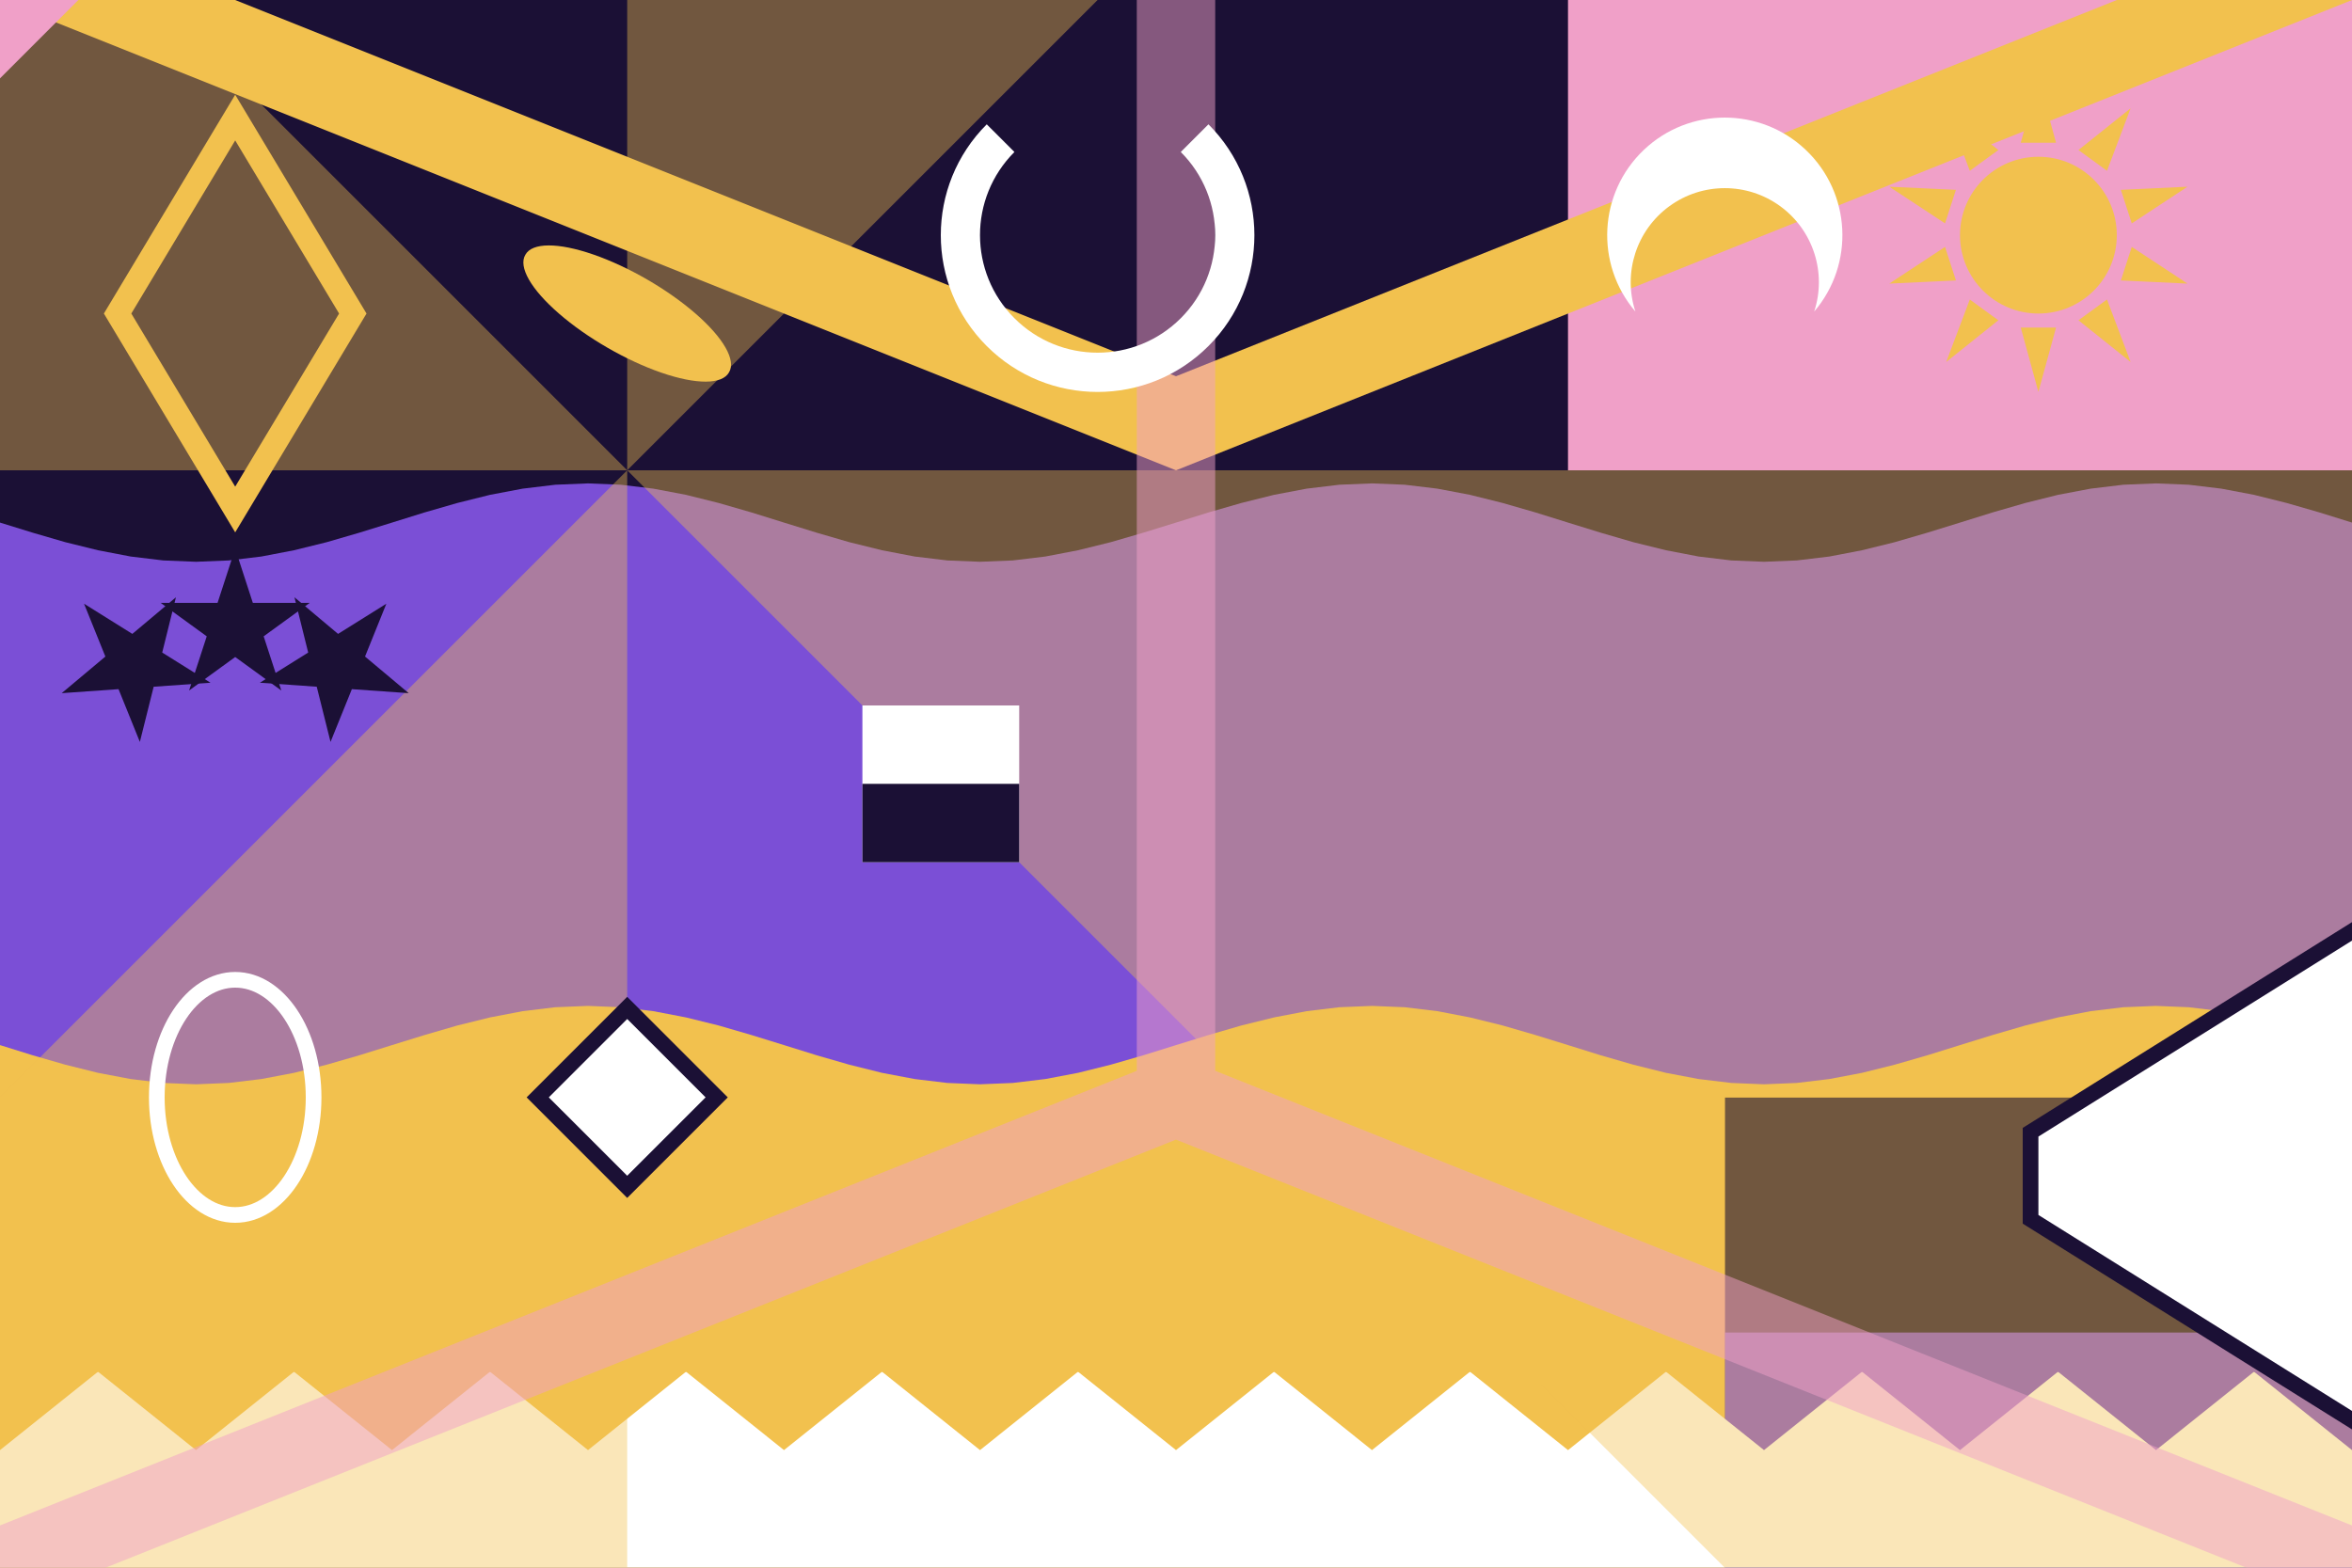
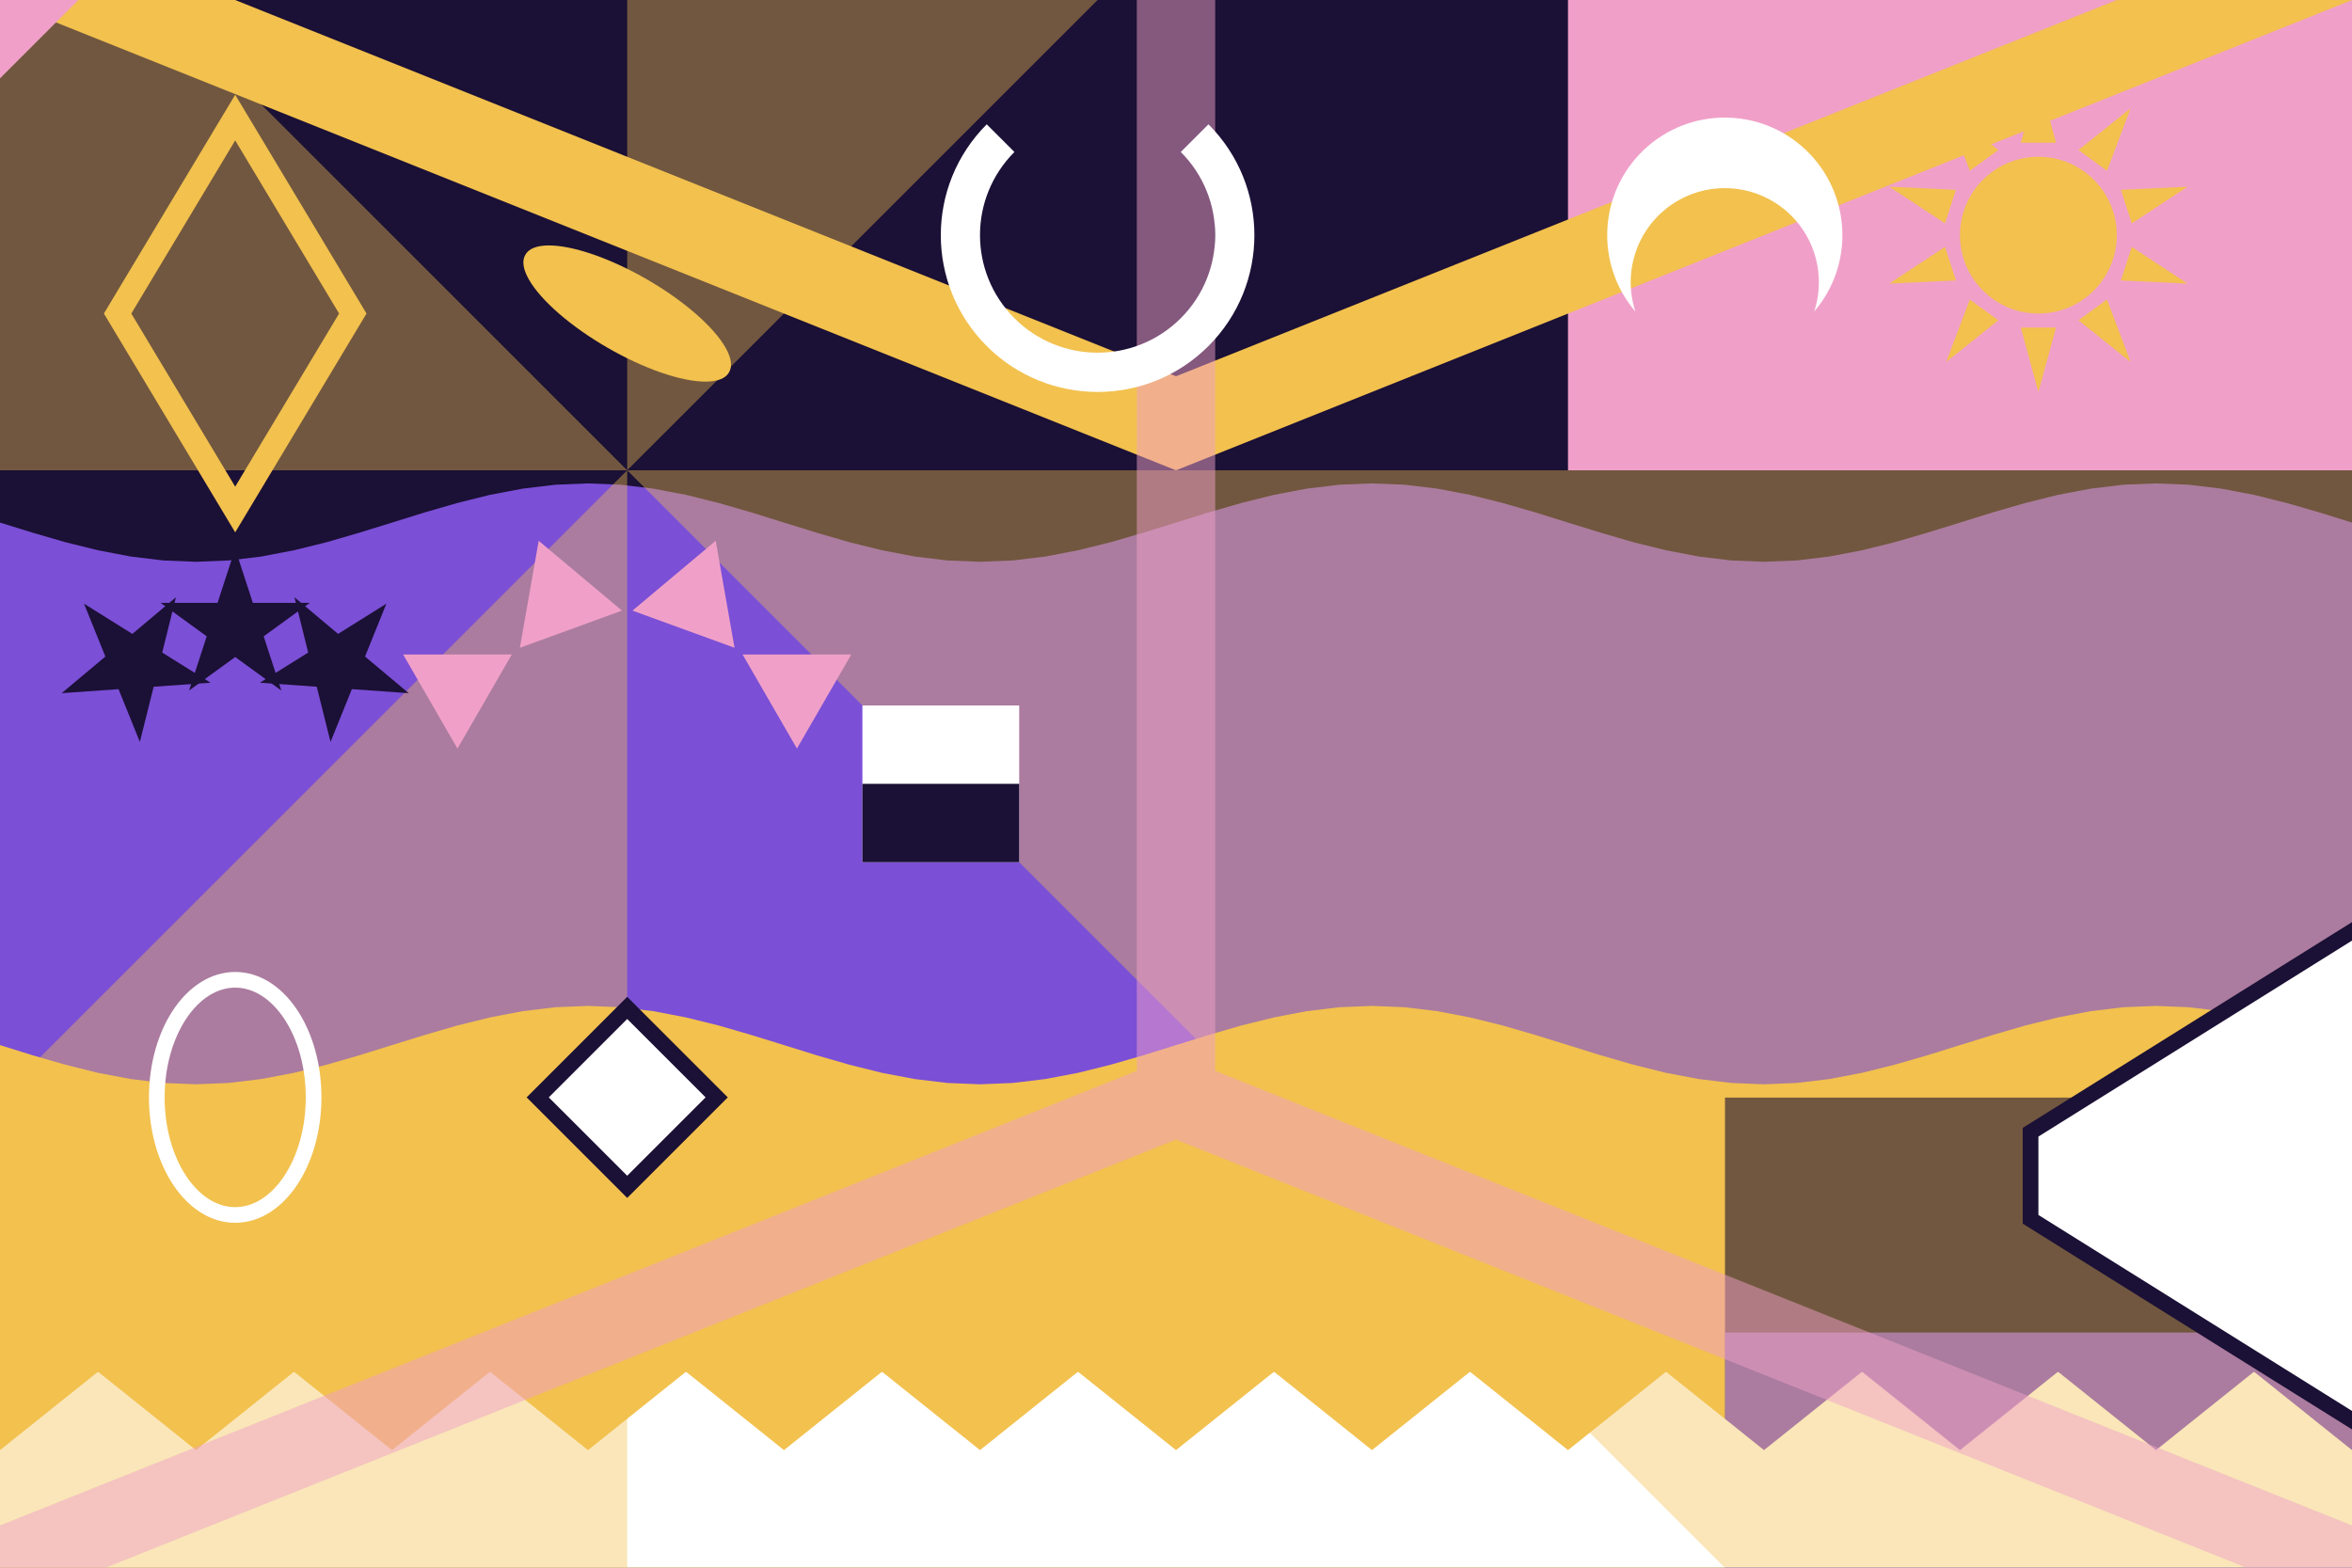
<svg xmlns="http://www.w3.org/2000/svg" viewBox="0 0 30 20" width="900" height="600">
-   <clipPath id="vx-70528624cdcc16e3-flag1">
+   <clipPath id="vx-dbc71950245ea5a5-flag1">
    <polygon points="0,0 30,0 30,20 0,20" />
  </clipPath>
-   <g clip-path="url(#vx-70528624cdcc16e3-flag1)">
+   <g clip-path="url(#vx-dbc71950245ea5a5-flag1)">
    <polygon points="-21.056,-2 51.056,-2 51.056,22 -21.056,22" fill="#1b1035" />
    <polygon points="-21.056,6.667 0,6.667 0.417,6.796 0.833,6.917 1.25,7.02 1.667,7.1 2.083,7.15 2.5,7.167 2.917,7.15 3.333,7.1 3.75,7.02 4.167,6.917 4.583,6.796 5,6.667 5.417,6.537 5.833,6.417 6.25,6.313 6.667,6.234 7.083,6.184 7.5,6.167 7.917,6.184 8.333,6.234 8.75,6.313 9.167,6.417 9.583,6.537 10,6.667 10.417,6.796 10.833,6.917 11.25,7.02 11.667,7.1 12.083,7.15 12.5,7.167 12.917,7.15 13.333,7.1 13.75,7.02 14.167,6.917 14.583,6.796 15,6.667 15.417,6.537 15.833,6.417 16.25,6.313 16.667,6.234 17.083,6.184 17.5,6.167 17.917,6.184 18.333,6.234 18.75,6.313 19.167,6.417 19.583,6.537 20,6.667 20.417,6.796 20.833,6.917 21.25,7.02 21.667,7.1 22.083,7.15 22.5,7.167 22.917,7.15 23.333,7.1 23.75,7.02 24.167,6.917 24.583,6.796 25,6.667 25.417,6.537 25.833,6.417 26.25,6.313 26.667,6.234 27.083,6.184 27.5,6.167 27.917,6.184 28.333,6.234 28.75,6.313 29.167,6.417 29.583,6.537 30,6.667 51.056,6.667 51.056,22 -21.056,22" fill="#7b4fd6" />
    <polygon points="-21.056,13.333 0,13.333 0.417,13.463 0.833,13.583 1.25,13.687 1.667,13.766 2.083,13.816 2.5,13.833 2.917,13.816 3.333,13.766 3.75,13.687 4.167,13.583 4.583,13.463 5,13.333 5.417,13.204 5.833,13.083 6.25,12.98 6.667,12.9 7.083,12.85 7.5,12.833 7.917,12.85 8.333,12.9 8.75,12.98 9.167,13.083 9.583,13.204 10,13.333 10.417,13.463 10.833,13.583 11.25,13.687 11.667,13.766 12.083,13.816 12.5,13.833 12.917,13.816 13.333,13.766 13.75,13.687 14.167,13.583 14.583,13.463 15,13.333 15.417,13.204 15.833,13.083 16.25,12.98 16.667,12.9 17.083,12.85 17.5,12.833 17.917,12.85 18.333,12.9 18.75,12.98 19.167,13.083 19.583,13.204 20,13.333 20.417,13.463 20.833,13.583 21.25,13.687 21.667,13.766 22.083,13.816 22.5,13.833 22.917,13.816 23.333,13.766 23.75,13.687 24.167,13.583 24.583,13.463 25,13.333 25.417,13.204 25.833,13.083 26.25,12.98 26.667,12.9 27.083,12.85 27.5,12.833 27.917,12.85 28.333,12.9 28.75,12.98 29.167,13.083 29.583,13.204 30,13.333 51.056,13.333 51.056,22 -21.056,22" fill="#f2c14e" />
    <polygon points="20,0 30,0 30,6 20,6" fill="#f0a0c8" />
-     <clipPath id="vx-70528624cdcc16e3-panel2">
+     <clipPath id="vx-dbc71950245ea5a5-panel2">
      <polygon points="0,0 8,0 8,6 0,6" />
    </clipPath>
-     <g transform="translate(22 14)" clip-path="url(#vx-70528624cdcc16e3-panel2)" style="isolation:isolate">
+     <g transform="translate(22 14)" clip-path="url(#vx-dbc71950245ea5a5-panel2)" style="isolation:isolate">
      <polygon points="0,0 8,0 8,6 0,6" fill="#1b1035" />
      <polygon points="0,3 8,3 8,6 0,6" fill="#7b4fd6" />
    </g>
-     <clipPath id="vx-70528624cdcc16e3-panel3">
+     <clipPath id="vx-dbc71950245ea5a5-panel3">
      <polygon points="0,2.5 0,1 1.25,0 2.5,1 3.75,0 5,1 6.25,0 7.5,1 8.75,0 10,1 11.25,0 12.5,1 13.75,0 15,1 16.25,0 17.5,1 18.75,0 20,1 21.25,0 22.5,1 23.75,0 25,1 26.25,0 27.5,1 28.75,0 30,1 30,2.5" />
    </clipPath>
-     <g transform="translate(0 17.5)" clip-path="url(#vx-70528624cdcc16e3-panel3)" style="isolation:isolate">
+     <g transform="translate(0 17.5)" clip-path="url(#vx-dbc71950245ea5a5-panel3)" style="isolation:isolate">
      <polygon points="0,0 30,0 30,2.5 0,2.5" fill="#ffffff" />
    </g>
    <g opacity="0.4">
      <polygon points="14,0 8,6 8,0" fill="#f2c14e" />
      <polygon points="30,20 22,20 8,6 30,6" fill="#f2c14e" />
      <polygon points="0,20 0,14 8,6 8,20" fill="#f2c14e" />
      <polygon points="0,0 2,0 8,6 0,6" fill="#f2c14e" />
    </g>
    <polygon points="15,6 51.056,-8.422 51.056,-9.622 15,4.8 -21.056,-9.622 -21.056,-8.422" fill="#f2c14e" />
    <polygon points="66.056,-10.535 26,14.5 26,15.5 66.056,40.535" fill="#1b1035" stroke="#1b1035" stroke-width="0.4" stroke-linejoin="miter" stroke-miterlimit="10" />
    <polygon points="66.056,-10.535 26,14.5 26,15.5 66.056,40.535" fill="#ffffff" />
    <g opacity="0.5">
      <polygon points="-34.591,33.298 14.5,13.661 14.5,-37.056 15.5,-37.056 15.5,13.661 64.591,33.298 64.219,34.226 15,14.539 -34.219,34.226" fill="#f0a0c8" />
    </g>
    <polygon points="3,1.5 4.5,4 3,6.5 1.5,4" fill="none" stroke="#f2c14e" stroke-width="0.3" stroke-linejoin="miter" stroke-miterlimit="10" />
    <path d="M6.701 3.25A1.5 0.5 30 1 0 9.299 4.75A1.5 0.5 30 1 0 6.701 3.25Z" fill="#f2c14e" />
    <path d="M2 14A1 1.5 0 1 0 4 14A1 1.5 0 1 0 2 14Z" fill="none" stroke="#ffffff" stroke-width="0.2" stroke-linejoin="miter" stroke-miterlimit="10" />
    <polygon points="8,13 9,14 8,15 7,14" fill="#1b1035" stroke="#1b1035" stroke-width="0.4" stroke-linejoin="miter" stroke-miterlimit="10" />
    <polygon points="8,13 9,14 8,15 7,14" fill="#ffffff" />
    <path d="M25 3A1 1 0 1 0 27 3A1 1 0 1 0 25 3Z M26.225 1.821L26 1L25.775 1.821Z M26.875 2.179L27.176 1.382L26.511 1.914Z M27.191 2.85L27.902 2.382L27.052 2.422Z M27.052 3.578L27.902 3.618L27.191 3.15Z M26.511 4.086L27.176 4.618L26.875 3.821Z M25.775 4.179L26 5L26.225 4.179Z M25.125 3.821L24.824 4.618L25.489 4.086Z M24.809 3.15L24.098 3.618L24.948 3.578Z M24.948 2.422L24.098 2.382L24.809 2.85Z M25.489 1.914L24.824 1.382L25.125 2.179Z" fill="#f2c14e" />
    <path d="M23.14 3.975A1.5 1.5 0 1 0 20.86 3.975A1.2 1.2 0 1 1 23.14 3.975Z" fill="#ffffff" />
    <path d="M15.414 1.586A2 2 0 1 1 12.586 1.586L12.939 1.939A1.5 1.5 0 1 0 15.061 1.939Z" fill="#ffffff" />
    <polygon points="1.072,7.702 1.688,8.087 2.244,7.62 2.069,8.325 2.685,8.71 1.96,8.761 1.784,9.465 1.512,8.792 0.787,8.843 1.344,8.376" fill="#1b1035" />
    <polygon points="3,7 3.225,7.691 3.951,7.691 3.363,8.118 3.588,8.809 3,8.382 2.412,8.809 2.637,8.118 2.049,7.691 2.775,7.691" fill="#1b1035" />
    <polygon points="4.928,7.702 4.656,8.376 5.213,8.843 4.488,8.792 4.216,9.465 4.04,8.761 3.315,8.71 3.931,8.325 3.756,7.62 4.312,8.087" fill="#1b1035" />
+     <polygon points="5.142,8.35 6.528,8.35 5.835,9.55" fill="#f0a0c8" />
+     <polygon points="6.871,6.899 7.933,7.79 6.631,8.264" fill="#f0a0c8" />
+     <polygon points="9.129,6.899 9.369,8.264 8.067,7.79" fill="#f0a0c8" />
+     <polygon points="10.858,8.35 10.165,9.55 9.472,8.35" fill="#f0a0c8" />
    <polygon points="0,0 1,0 0,1" fill="#f0a0c8" />
-     <clipPath id="vx-70528624cdcc16e3-clip4">
+     <clipPath id="vx-dbc71950245ea5a5-clip4">
      <polygon points="11,9 13,9 13,11 11,11" />
    </clipPath>
-     <g clip-path="url(#vx-70528624cdcc16e3-clip4)">
+     <g clip-path="url(#vx-dbc71950245ea5a5-clip4)">
      <polygon points="0,0 30,0 30,20 0,20" fill="#ffffff" />
      <polygon points="15,0 30,0 30,20 15,20" fill="#1b1035" />
      <polygon points="0,10 30,10 30,20 0,20" fill="#1b1035" />
      <polygon points="15,10 30,10 30,20 15,20" fill="#ffffff" />
    </g>
  </g>
</svg>
